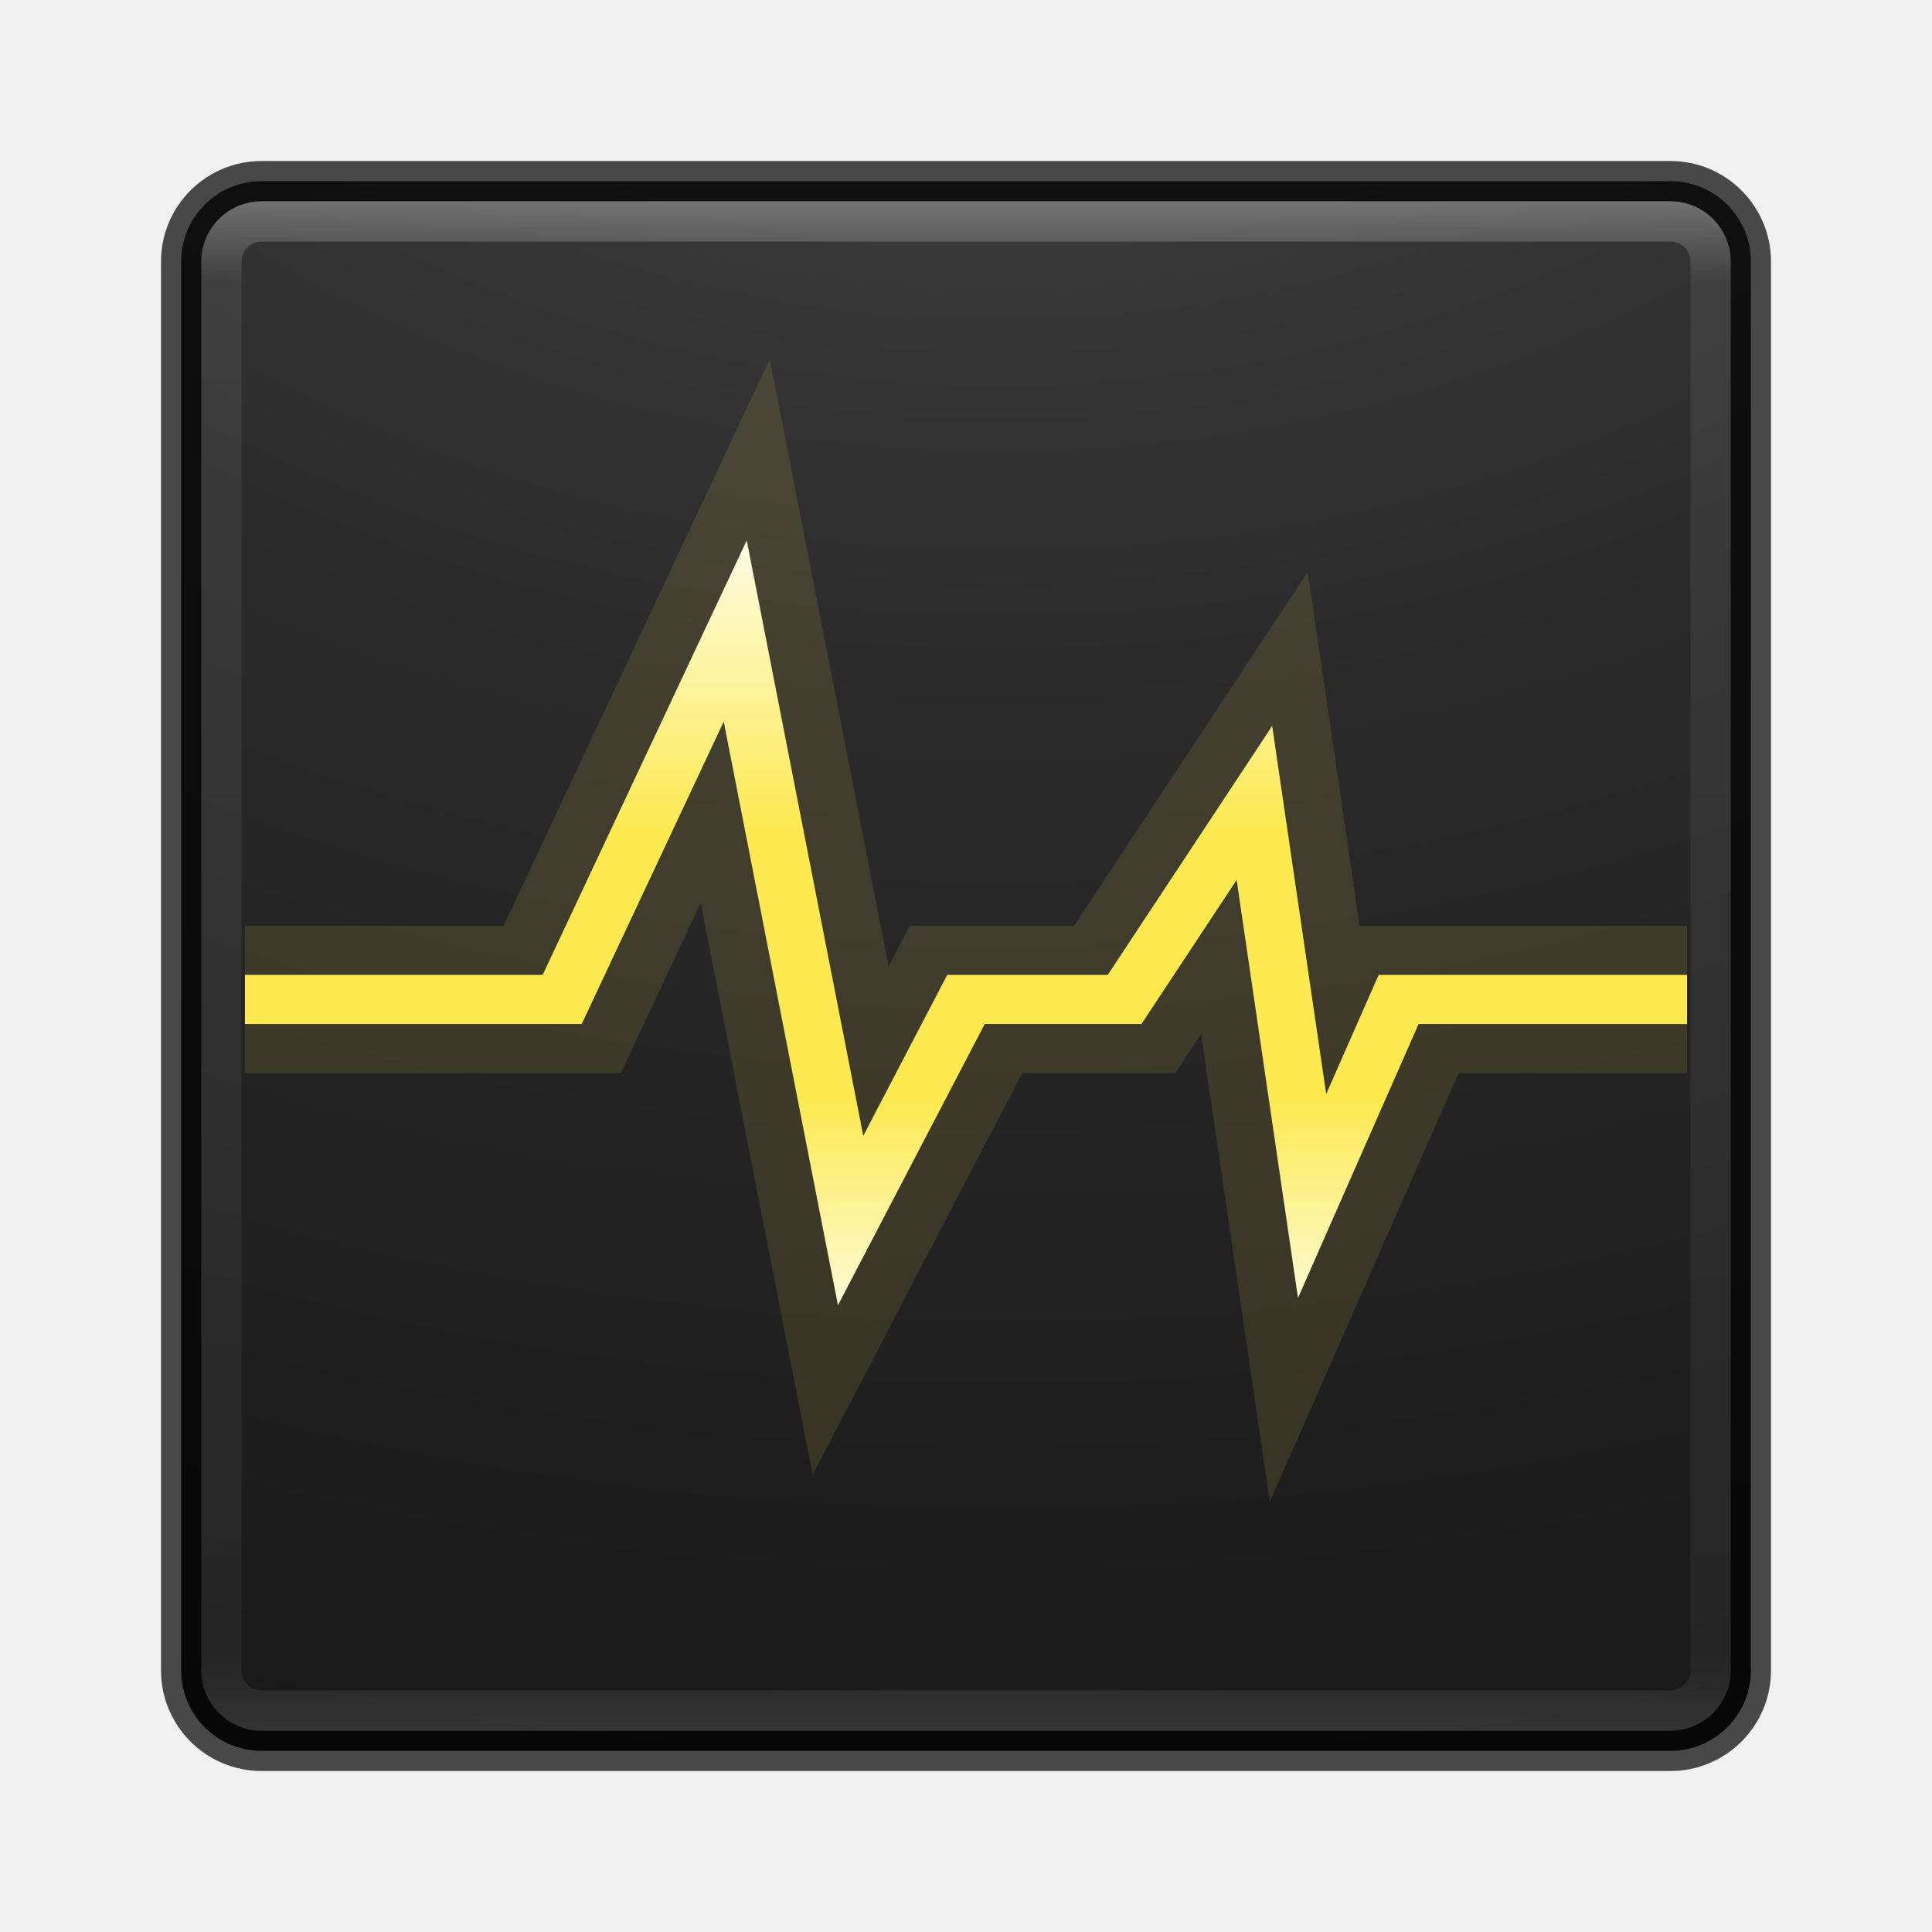
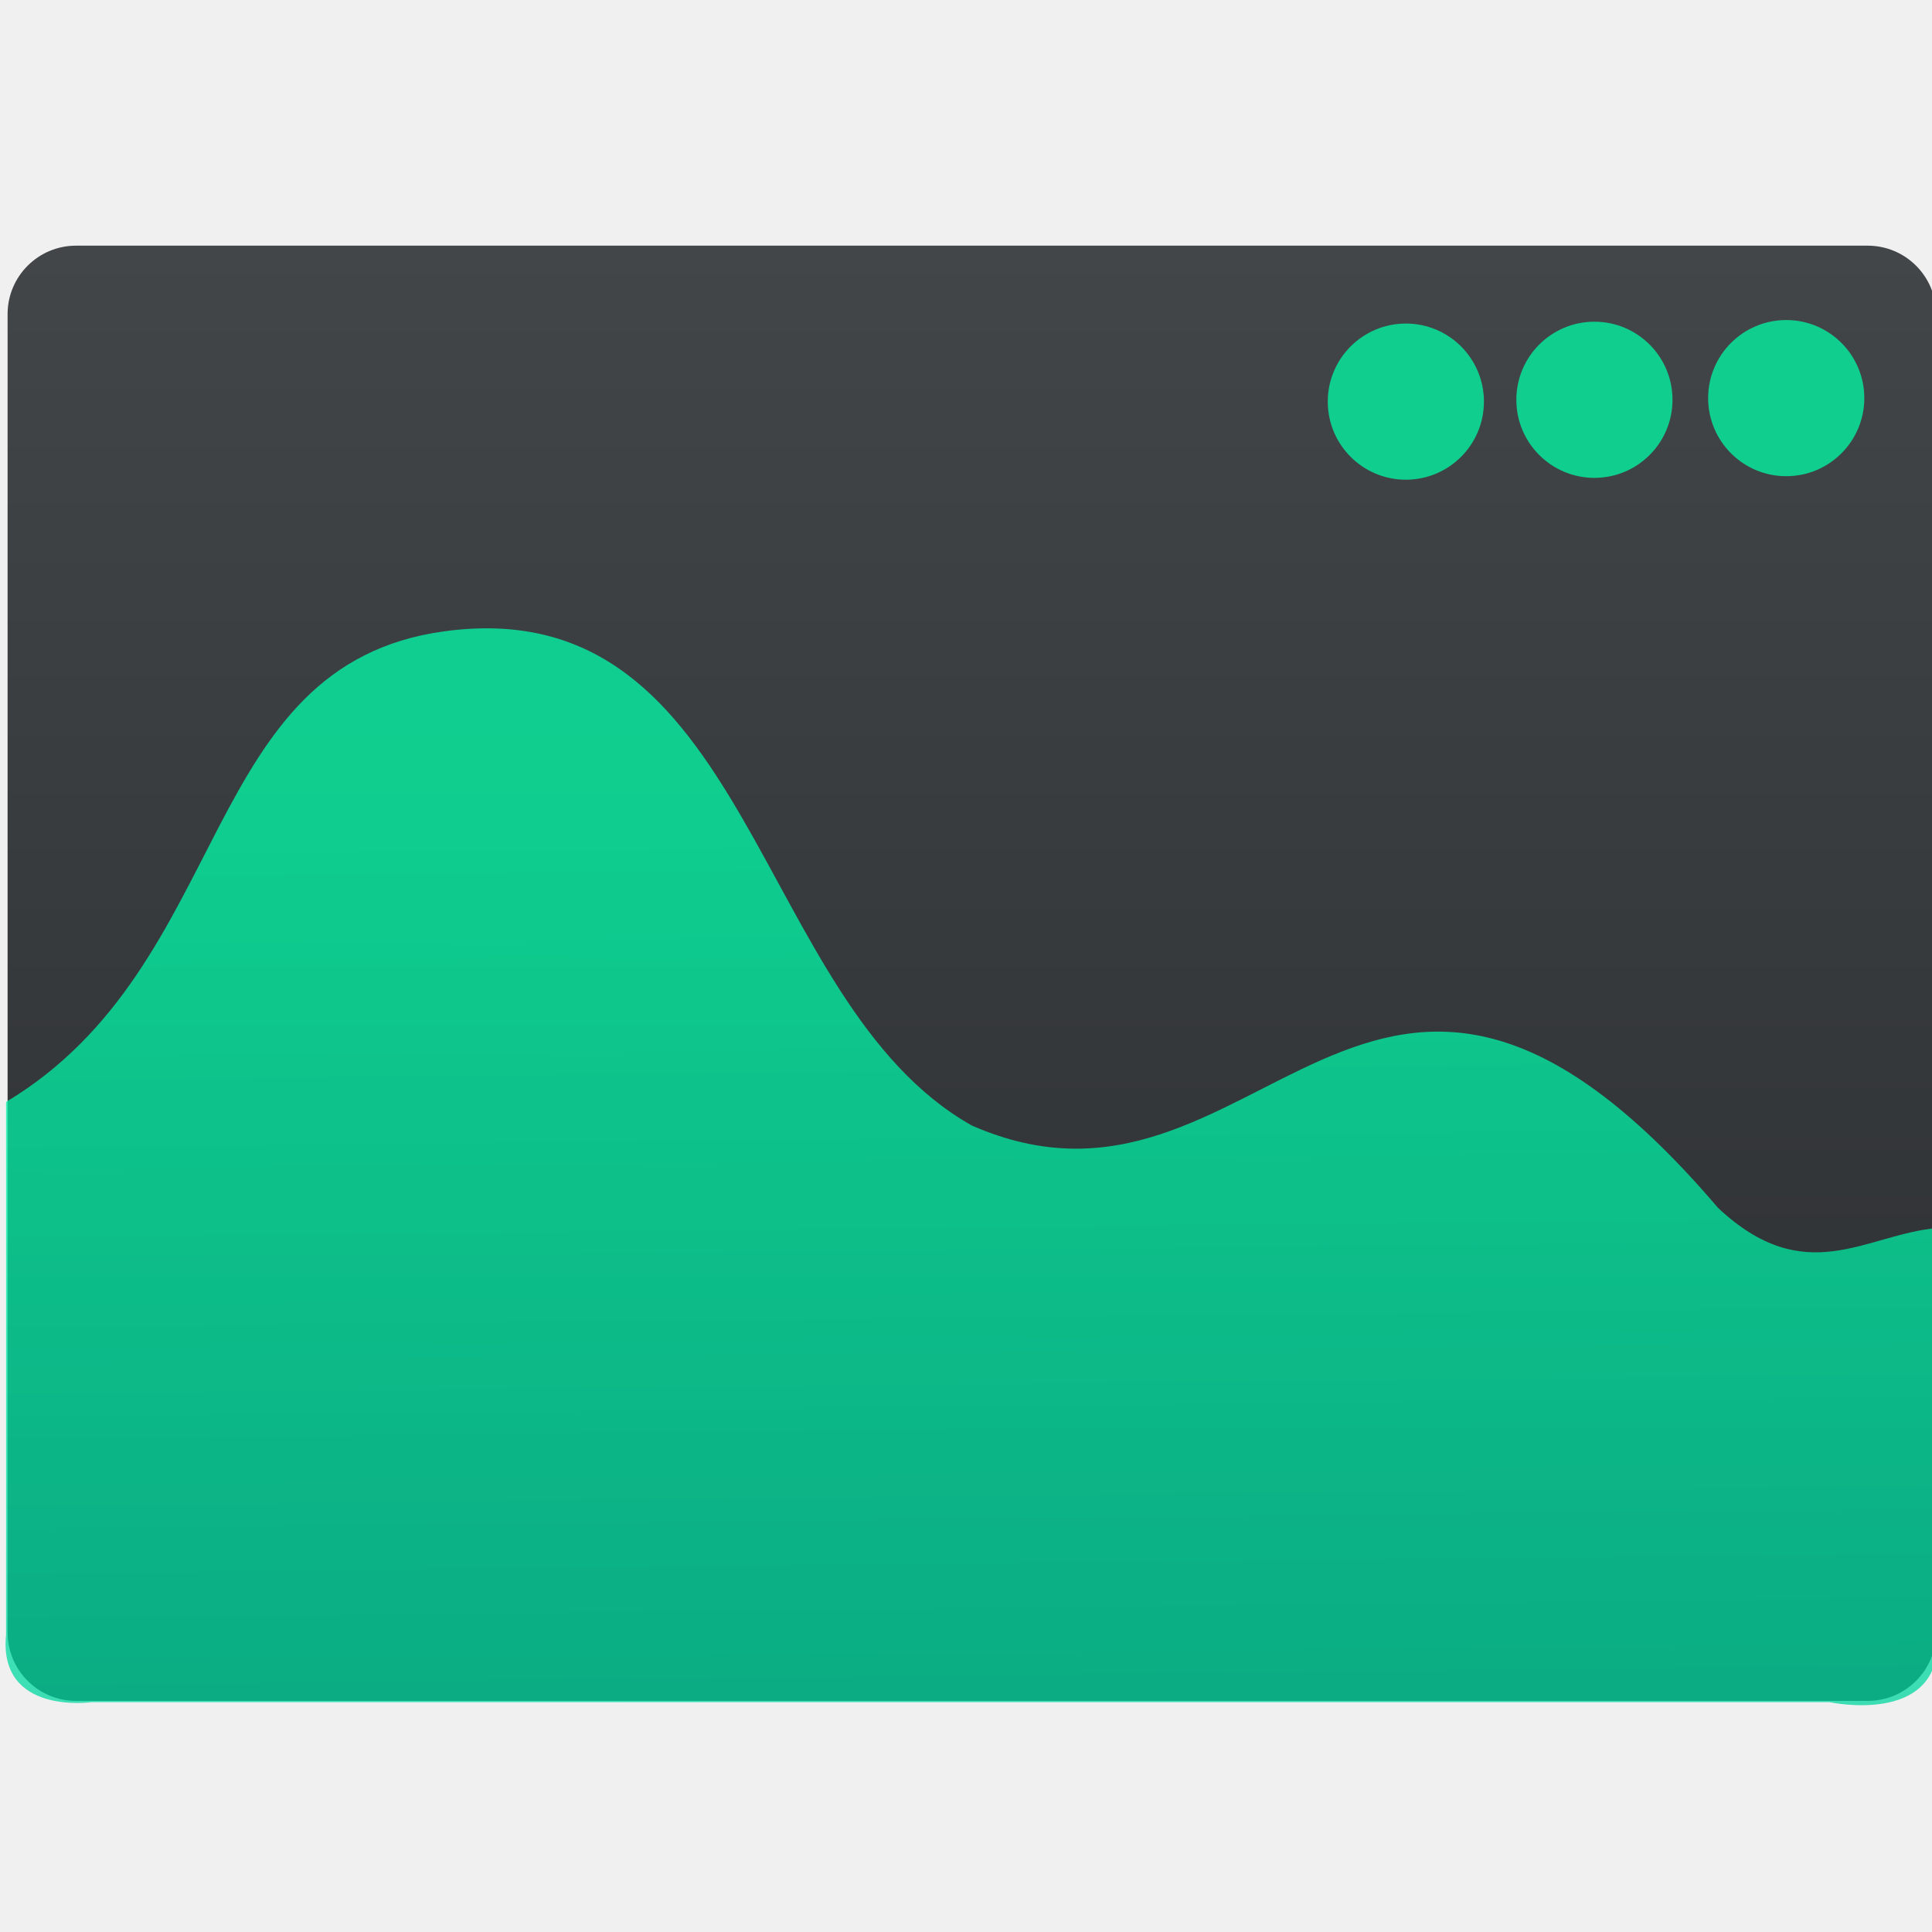
- <svg xmlns="http://www.w3.org/2000/svg" id="svg4296" height="48" width="48" version="1.1">
-   <defs id="defs4298">
-     <linearGradient id="linearGradient3024" y2="43" gradientUnits="userSpaceOnUse" x2="24" gradientTransform="translate(4e-6,1)" y1="5" x1="24">
-       <stop id="stop3897" stop-color="#fff" offset="0" />
-       <stop id="stop3899" stop-color="#fff" stop-opacity=".235" offset=".053" />
-       <stop id="stop3901" stop-color="#fff" stop-opacity=".157" offset=".951" />
-       <stop id="stop3903" stop-color="#fff" stop-opacity=".392" offset="1" />
+ <svg xmlns="http://www.w3.org/2000/svg" xmlns:ns2="http://www.openswatchbook.org/uri/2009/osb" xmlns:xlink="http://www.w3.org/1999/xlink" width="48" height="48" id="svg5453" version="1.1">
+   <defs id="defs5455">
+     <linearGradient id="linearGradient5441">
+       <stop style="stop-color:#00be9a;stop-opacity:0.996" offset="0" id="stop5443" />
+       <stop style="stop-color:#00ffa9;stop-opacity:0.992" offset="1" id="stop5445" />
    </linearGradient>
-     <radialGradient id="radialGradient3038" gradientUnits="userSpaceOnUse" cy="43.5" cx="4.993" gradientTransform="matrix(2.0038,0,0,1.4,27.988,-17.4)" r="2.5">
-       <stop id="stop2883" stop-color="#181818" offset="0" />
-       <stop id="stop2885" stop-color="#181818" stop-opacity="0" offset="1" />
-     </radialGradient>
-     <radialGradient id="radialGradient3040" gradientUnits="userSpaceOnUse" cy="43.5" cx="4.993" gradientTransform="matrix(2.0038,0,0,1.4,-20.012,-104.4)" r="2.5">
-       <stop id="stop2889" stop-color="#181818" offset="0" />
-       <stop id="stop2891" stop-color="#181818" stop-opacity="0" offset="1" />
-     </radialGradient>
-     <linearGradient id="linearGradient3042" y2="39.999" gradientUnits="userSpaceOnUse" x2="25.058" y1="47.028" x1="25.058">
-       <stop id="stop2895" stop-color="#181818" stop-opacity="0" offset="0" />
-       <stop id="stop2897" stop-color="#181818" offset=".5" />
-       <stop id="stop2899" stop-color="#181818" stop-opacity="0" offset="1" />
+     <linearGradient id="linearGradient4271">
+       <stop id="stop4273" offset="0" style="stop-color:#2a2c2f;stop-opacity:1" />
+       <stop id="stop4275" offset="1" style="stop-color:#424649;stop-opacity:1" />
    </linearGradient>
-     <radialGradient id="radialGradient3054-6" gradientUnits="userSpaceOnUse" cy="9.957" cx="7.118" gradientTransform="matrix(0,9.1402,-11.221,0,136.56,-77.888)" r="12.672">
-       <stop id="stop3750-1-0-7-6-6-1-3-9-3" stop-color="#505050" offset="0" />
-       <stop id="stop3752-3-7-4-0-32-8-923-0-7" stop-color="#2b2b2b" offset=".262" />
-       <stop id="stop3754-1-8-5-2-7-6-7-1-9" stop-color="#0a0a0a" offset=".705" />
-       <stop id="stop3756-1-6-2-6-6-1-96-6-0" offset="1" />
-     </radialGradient>
-     <linearGradient id="linearGradient3849" y2="31.025" gradientUnits="userSpaceOnUse" x2="15.733" y1="13.055" x1="15.733">
-       <stop id="stop2884" stop-color="#fff" offset="0" />
-       <stop id="stop2892" stop-color="#fce94f" offset=".392" />
-       <stop id="stop2890" stop-color="#fce94f" offset=".5" />
-       <stop id="stop2894" stop-color="#fce94f" offset=".693" />
-       <stop id="stop2886" stop-color="#fff" offset="1" />
+     <linearGradient xlink:href="#linearGradient5441" id="linearGradient4479" x1="26.253" y1="57.572" x2="25.869" y2="22.929" gradientUnits="userSpaceOnUse" gradientTransform="matrix(1.053955,0,0,0.9889924,332.3715,497.7213)" />
+     <linearGradient xlink:href="#linearGradient4271" id="linearGradient4222" x1="409.571" y1="542.798" x2="409.571" y2="507.798" gradientUnits="userSpaceOnUse" gradientTransform="matrix(1.052333,0,0,1.027613,-21.15139,-14.03987)" />
+     <linearGradient id="linearGradient4207" ns2:paint="gradient">
+       <stop style="stop-color:#3498db;stop-opacity:1;" offset="0" id="stop3371" />
+       <stop style="stop-color:#3498db;stop-opacity:0;" offset="1" id="stop3373" />
    </linearGradient>
  </defs>
-   <g id="g4180" transform="translate(0,-1)">
-     <rect id="rect5505-21" style="color:#000000;fill:url(#radialGradient3054-6)" rx="2" ry="2" height="39" width="39" y="5.5" x="4.5" />
-     <rect id="rect5505-21-3-2" style="color:#000000;opacity:0.7;fill:none;stroke:#000000;stroke-linecap:round;stroke-linejoin:round" rx="2" ry="2" height="39" width="39" y="5.5" x="4.5" />
-     <rect id="rect6741" rx="1" ry="1" height="37" width="37" y="6.5" x="5.5" style="opacity:0.3;fill:none;stroke:url(#linearGradient3024);stroke-linecap:round;stroke-linejoin:round" />
-     <g id="g22114" transform="matrix(1.4332,0,0,1.2206,-3.9479,-2.8526)" stroke-miterlimit="10" style="fill:none;stroke-miterlimit:10">
-       <path id="path22112" d="m 7,23.5 5.5,0 3,-7.5 2,12 2,-4.5 2.75,0 2.25,-4 1,8 1.5,-4 5,0" style="opacity:0.116;stroke:#fce94f;stroke-width:3" />
-       <path id="path22106" d="m 7,23.5 5.5,0 3,-7.5 2,12 2,-4.5 2.75,0 2.25,-4 1,8 1.5,-4 5,0" style="stroke:url(#linearGradient3849)" />
+   <g id="layer1" transform="translate(-384.5714,-499.798)">
+     <g id="layer1-25" transform="translate(-50.99429,-0.9595173)">
+       <g transform="translate(-51.52544,5.455822)" id="layer1-4">
+         <g id="layer1-3" transform="translate(-34.96553,2.483223)" />
+       </g>
+       <g transform="translate(51.38548,-6.009945)" id="g4403">
+         <g id="layer1-1" transform="translate(-117.4843,12.12718)">
+           <g id="layer1-2" transform="translate(-44.85117,1.891022)">
+             <g transform="matrix(0.9059513,0,0,0.9059513,131.9231,54.37538)" id="g4256">
+               <g id="terminal7" transform="matrix(0.1148864,0,0,0.1093117,407.6586,498.2636)" style="fill:#ffffff;fill-opacity:1">
+                 <g id="g1270" style="fill:#ffffff;fill-opacity:1" />
+               </g>
+             </g>
+           </g>
+         </g>
+       </g>
+     </g>
+     <g id="g5516" transform="translate(50.89962,0.3999388)">
+       <g id="g4968" transform="matrix(1.034803,0,0,1.034803,-12.29765,-18.38449)">
+         <rect transform="translate(-51.13425,-1.51364)" ry="1.644" y="507.78" x="385.65" height="34.939" width="46.303" id="rect4195" style="opacity:1;fill:url(#linearGradient4222);fill-opacity:1;stroke:none;stroke-width:0.2;stroke-linecap:round;stroke-linejoin:round;stroke-miterlimit:4;stroke-dasharray:none;stroke-opacity:1" />
+         <g transform="matrix(0.8331788,0,0,0.8331788,66.13874,77.72604)" style="fill:#0fce8e;fill-opacity:1" id="g4247">
+           <circle style="opacity:1;fill:#0fce8e;fill-opacity:1;stroke:none;stroke-width:0.2;stroke-linecap:round;stroke-linejoin:round;stroke-miterlimit:4;stroke-dasharray:none;stroke-opacity:1" id="path4224" cx="373.366" cy="518.737" r="2.25" />
+           <circle style="opacity:1;fill:#0fce8e;fill-opacity:1;stroke:none;stroke-width:0.2;stroke-linecap:round;stroke-linejoin:round;stroke-miterlimit:4;stroke-dasharray:none;stroke-opacity:1" id="path4224-4" cx="367.839" cy="518.785" r="2.25" />
+           <circle style="opacity:1;fill:#0fce8e;fill-opacity:1;stroke:none;stroke-width:0.2;stroke-linecap:round;stroke-linejoin:round;stroke-miterlimit:4;stroke-dasharray:none;stroke-opacity:1" id="path4224-8" cx="362.405" cy="518.838" r="2.25" />
+         </g>
+         <path style="opacity:0.748;fill:url(#linearGradient4479);fill-opacity:1;fill-rule:evenodd;stroke:none;stroke-width:1px;stroke-linecap:butt;stroke-linejoin:miter;stroke-opacity:1" d="m 357.666,527.391 c -5.27,-2.967 -5.27,-12.857 -12.647,-11.868 -5.943,0.797 -5.051,8.01 -10.54,11.302 l 0,12.788 c -0.191,1.941 2.047,1.623 2.047,1.623 l 41.734,0 c 0,0 2.592,0.563 2.592,-1.436 l 0,-9.949 c -1.721,0.147 -3.162,1.495 -5.27,-0.483 -8.432,-9.89 -10.976,1.076 -17.917,-1.978 z" id="path4468" />
+       </g>
    </g>
  </g>
</svg>
